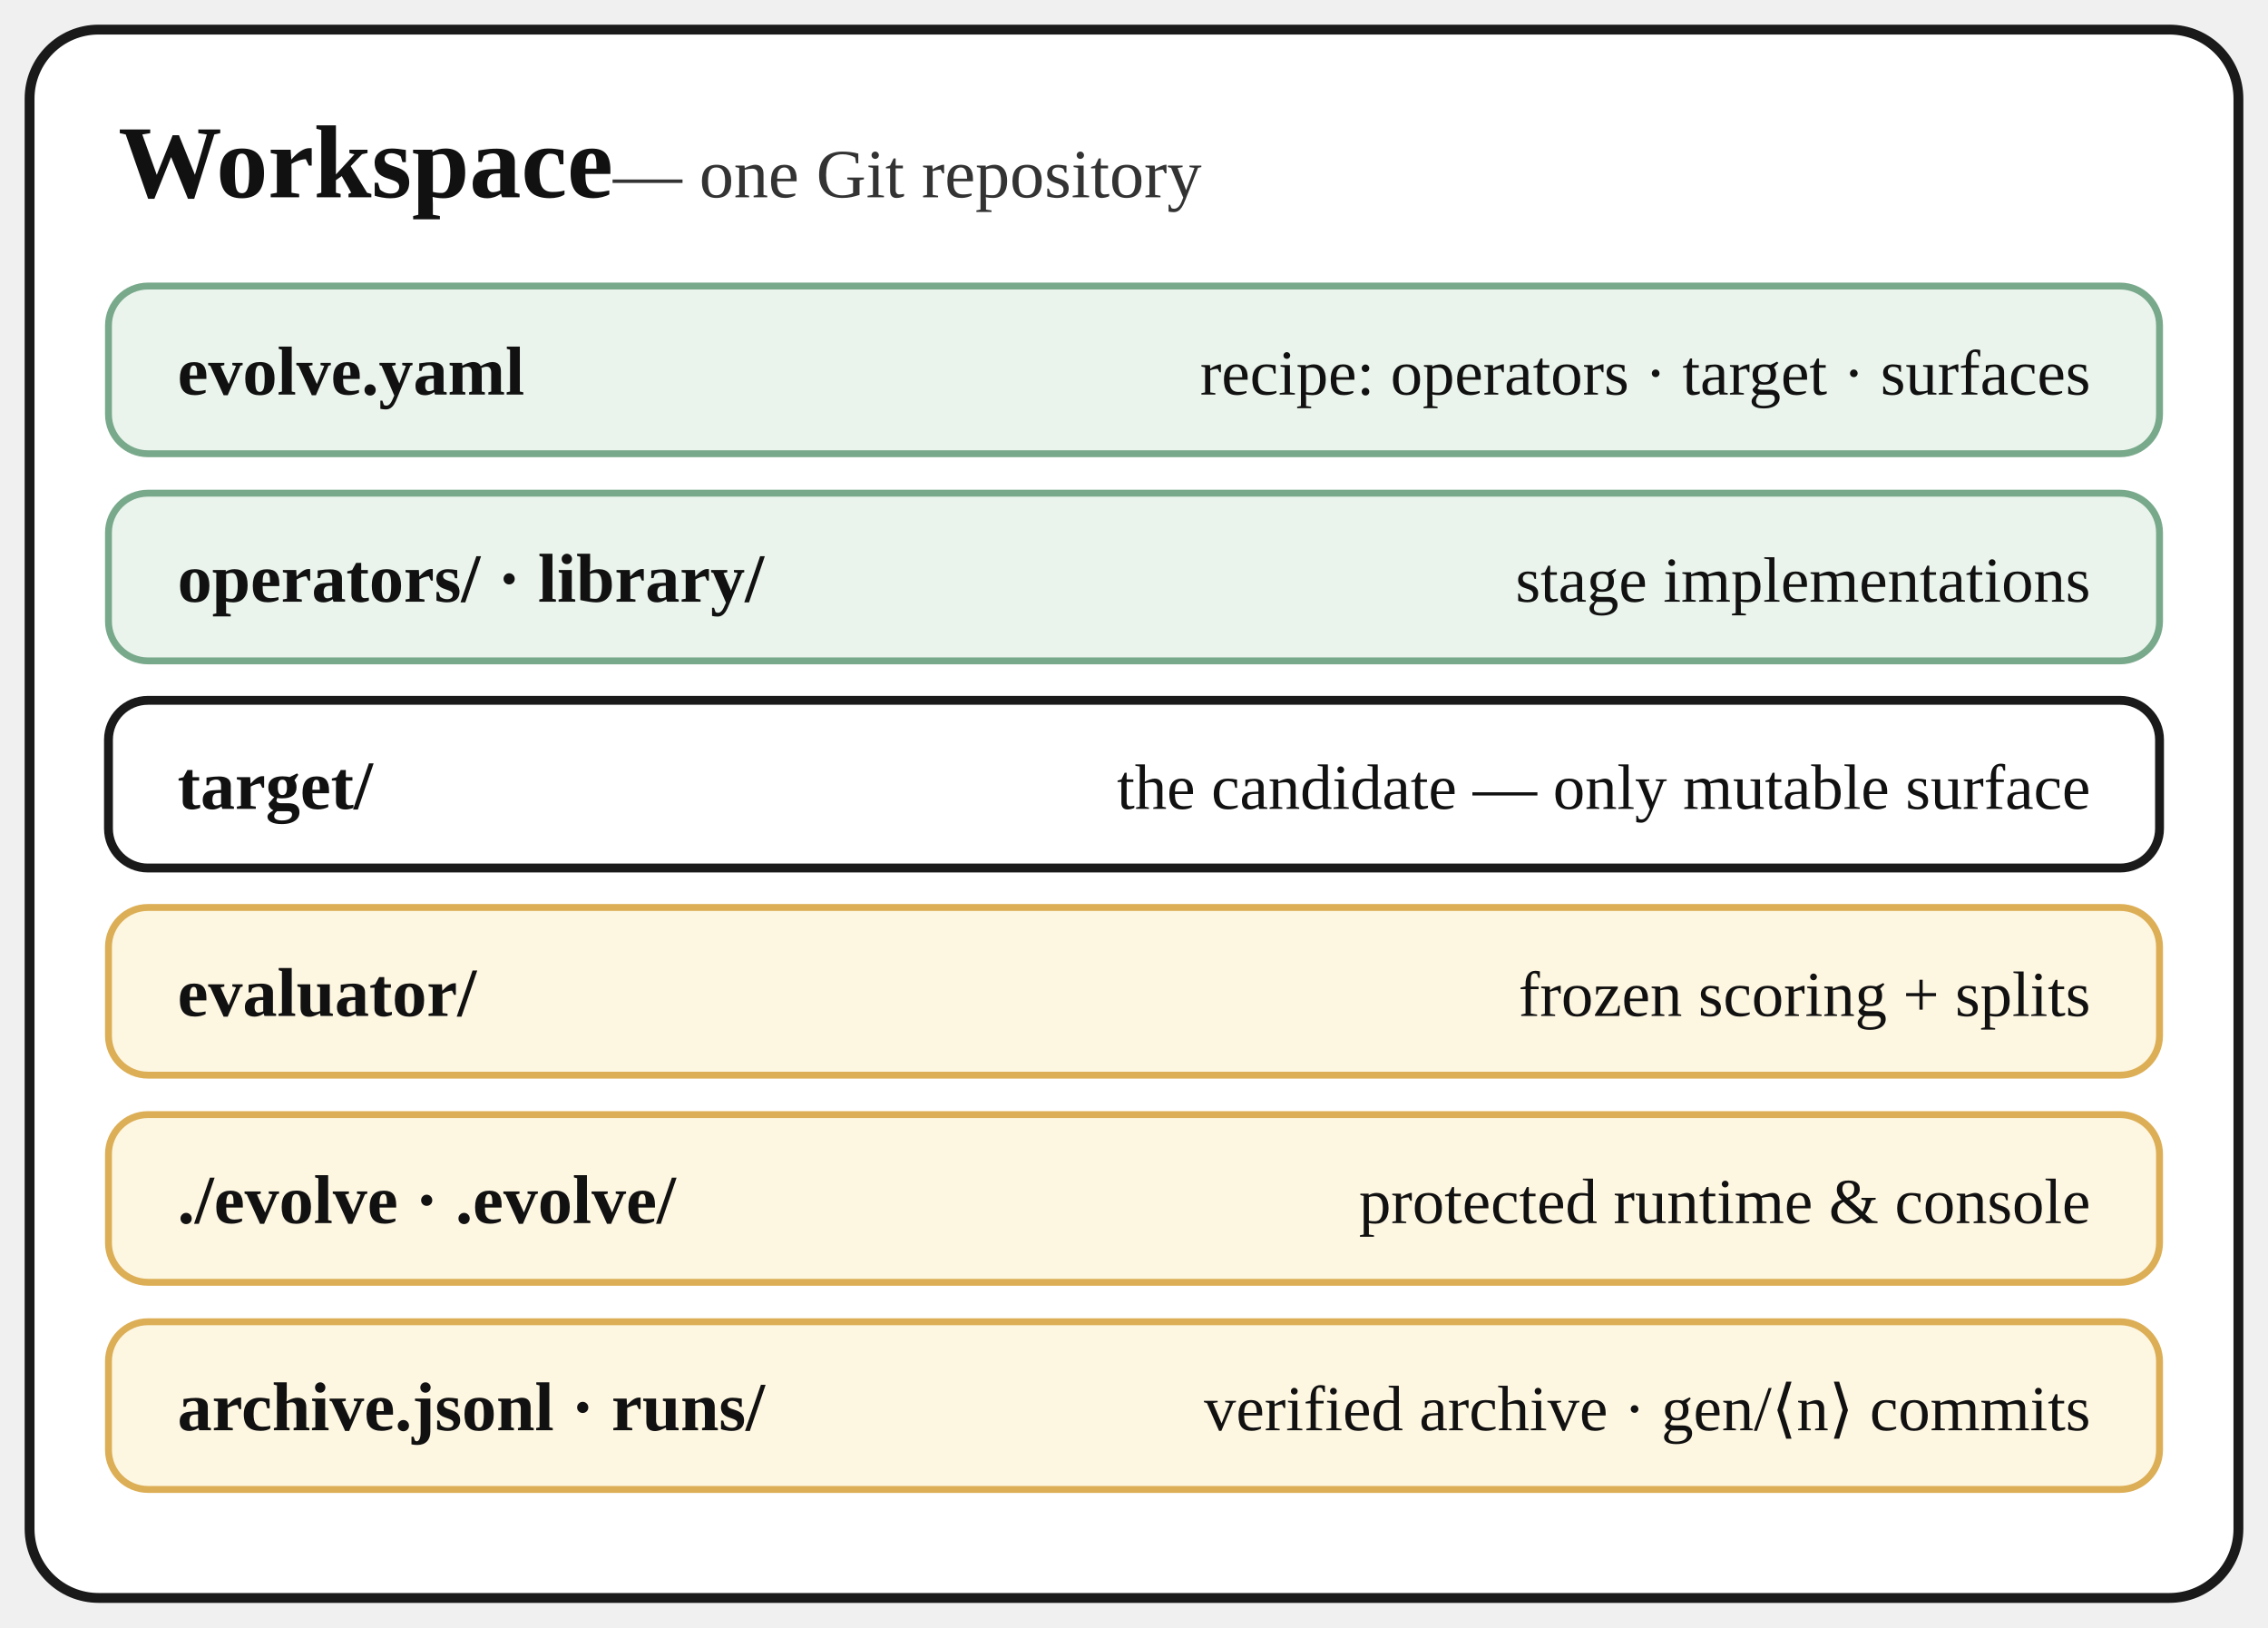
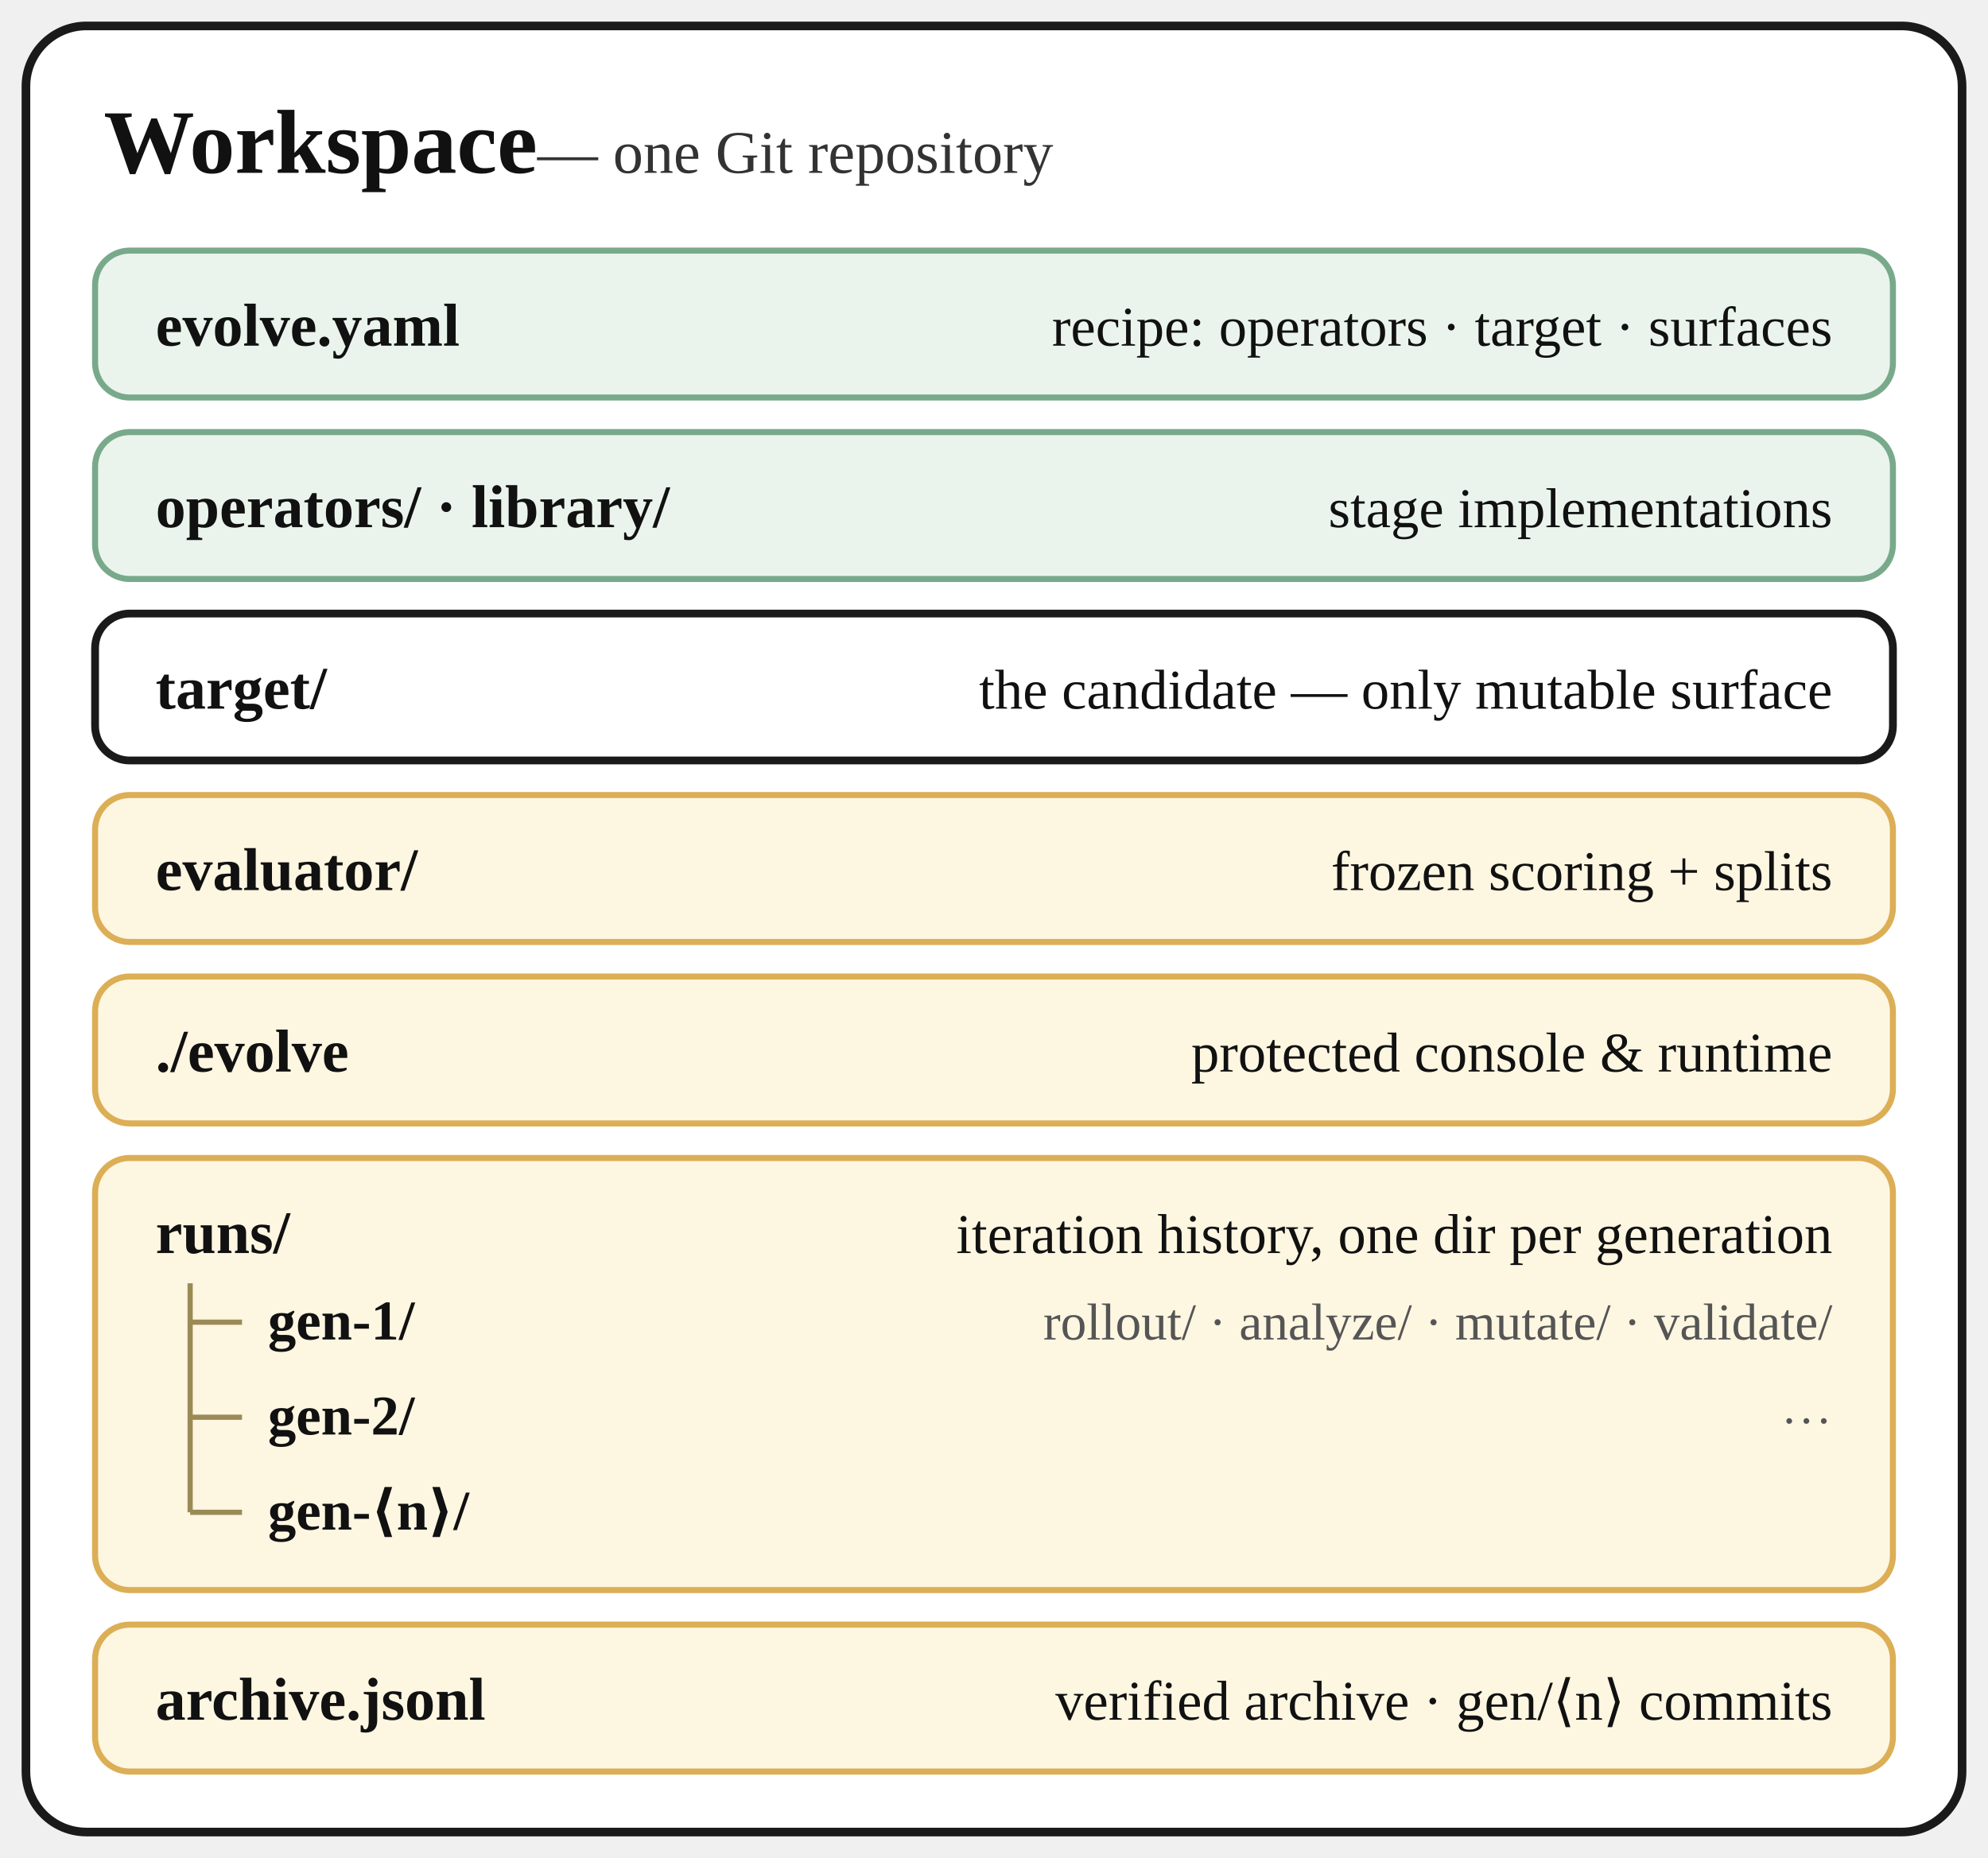
- <svg xmlns="http://www.w3.org/2000/svg" viewBox="0 0 460 330" role="img" aria-label="Workspace layout: one Git repository containing the recipe, stage scripts, the mutable target, the frozen evaluator, the protected runtime, and the verified archive." font-family="Times New Roman, Times, Georgia, serif">
-   <rect x="6" y="6" width="448" height="318" rx="14" fill="#FFFFFF" stroke="#1A1A1A" stroke-width="2" />
+ <svg xmlns="http://www.w3.org/2000/svg" viewBox="0 0 460 430" role="img" aria-label="Workspace layout: one Git repository containing the recipe, stage scripts, the mutable target, the frozen evaluator, the protected console, per-generation run directories, and the verified archive." font-family="Times New Roman, Times, Georgia, serif">
+   <rect x="6" y="6" width="448" height="418" rx="14" fill="#FFFFFF" stroke="#1A1A1A" stroke-width="2" />
  <text x="24" y="40" font-size="21" font-weight="bold" fill="#111111">Workspace<tspan font-size="14" font-weight="normal" fill="#333333"> — one Git repository</tspan>
  </text>
  <rect x="22" y="58" width="416" height="34" rx="8" fill="#EAF4EC" stroke="#79A98B" stroke-width="1.4" />
  <text x="36" y="80" font-size="14" font-weight="bold" fill="#111111">evolve.yaml</text>
  <text x="424" y="80" text-anchor="end" font-size="13" fill="#111111">recipe: operators · target · surfaces</text>
  <rect x="22" y="100" width="416" height="34" rx="8" fill="#EAF4EC" stroke="#79A98B" stroke-width="1.4" />
  <text x="36" y="122" font-size="14" font-weight="bold" fill="#111111">operators/ · library/</text>
  <text x="424" y="122" text-anchor="end" font-size="13" fill="#111111">stage implementations</text>
  <rect x="22" y="142" width="416" height="34" rx="8" fill="#FFFFFF" stroke="#1A1A1A" stroke-width="1.8" />
  <text x="36" y="164" font-size="14" font-weight="bold" fill="#111111">target/</text>
  <text x="424" y="164" text-anchor="end" font-size="13" fill="#111111">the candidate — only mutable surface</text>
  <rect x="22" y="184" width="416" height="34" rx="8" fill="#FDF6E1" stroke="#DCAE55" stroke-width="1.4" />
  <text x="36" y="206" font-size="14" font-weight="bold" fill="#111111">evaluator/</text>
  <text x="424" y="206" text-anchor="end" font-size="13" fill="#111111">frozen scoring + splits</text>
  <rect x="22" y="226" width="416" height="34" rx="8" fill="#FDF6E1" stroke="#DCAE55" stroke-width="1.4" />
-   <text x="36" y="248" font-size="14" font-weight="bold" fill="#111111">./evolve · .evolve/</text>
-   <text x="424" y="248" text-anchor="end" font-size="13" fill="#111111">protected runtime &amp; console</text>
-   <rect x="22" y="268" width="416" height="34" rx="8" fill="#FDF6E1" stroke="#DCAE55" stroke-width="1.4" />
-   <text x="36" y="290" font-size="14" font-weight="bold" fill="#111111">archive.jsonl · runs/</text>
-   <text x="424" y="290" text-anchor="end" font-size="13" fill="#111111">verified archive · gen/⟨n⟩ commits</text>
+   <text x="36" y="248" font-size="14" font-weight="bold" fill="#111111">./evolve</text>
+   <text x="424" y="248" text-anchor="end" font-size="13" fill="#111111">protected console &amp; runtime</text>
+   <rect x="22" y="268" width="416" height="100" rx="8" fill="#FDF6E1" stroke="#DCAE55" stroke-width="1.4" />
+   <text x="36" y="290" font-size="14" font-weight="bold" fill="#111111">runs/</text>
+   <text x="424" y="290" text-anchor="end" font-size="13" fill="#111111">iteration history, one dir per generation</text>
+   <line x1="44" y1="297" x2="44" y2="350" stroke="#9A8A55" stroke-width="1.2" />
+   <line x1="44" y1="306" x2="56" y2="306" stroke="#9A8A55" stroke-width="1.2" />
+   <text x="62" y="310" font-size="13" font-weight="bold" fill="#111111">gen-1/</text>
+   <text x="424" y="310" text-anchor="end" font-size="12" fill="#555555">rollout/ · analyze/ · mutate/ · validate/</text>
+   <line x1="44" y1="328" x2="56" y2="328" stroke="#9A8A55" stroke-width="1.2" />
+   <text x="62" y="332" font-size="13" font-weight="bold" fill="#111111">gen-2/</text>
+   <text x="424" y="332" text-anchor="end" font-size="12" fill="#555555">⋯</text>
+   <line x1="44" y1="350" x2="56" y2="350" stroke="#9A8A55" stroke-width="1.2" />
+   <text x="62" y="354" font-size="13" font-weight="bold" fill="#111111">gen-⟨n⟩/</text>
+   <rect x="22" y="376" width="416" height="34" rx="8" fill="#FDF6E1" stroke="#DCAE55" stroke-width="1.4" />
+   <text x="36" y="398" font-size="14" font-weight="bold" fill="#111111">archive.jsonl</text>
+   <text x="424" y="398" text-anchor="end" font-size="13" fill="#111111">verified archive · gen/⟨n⟩ commits</text>
</svg>
